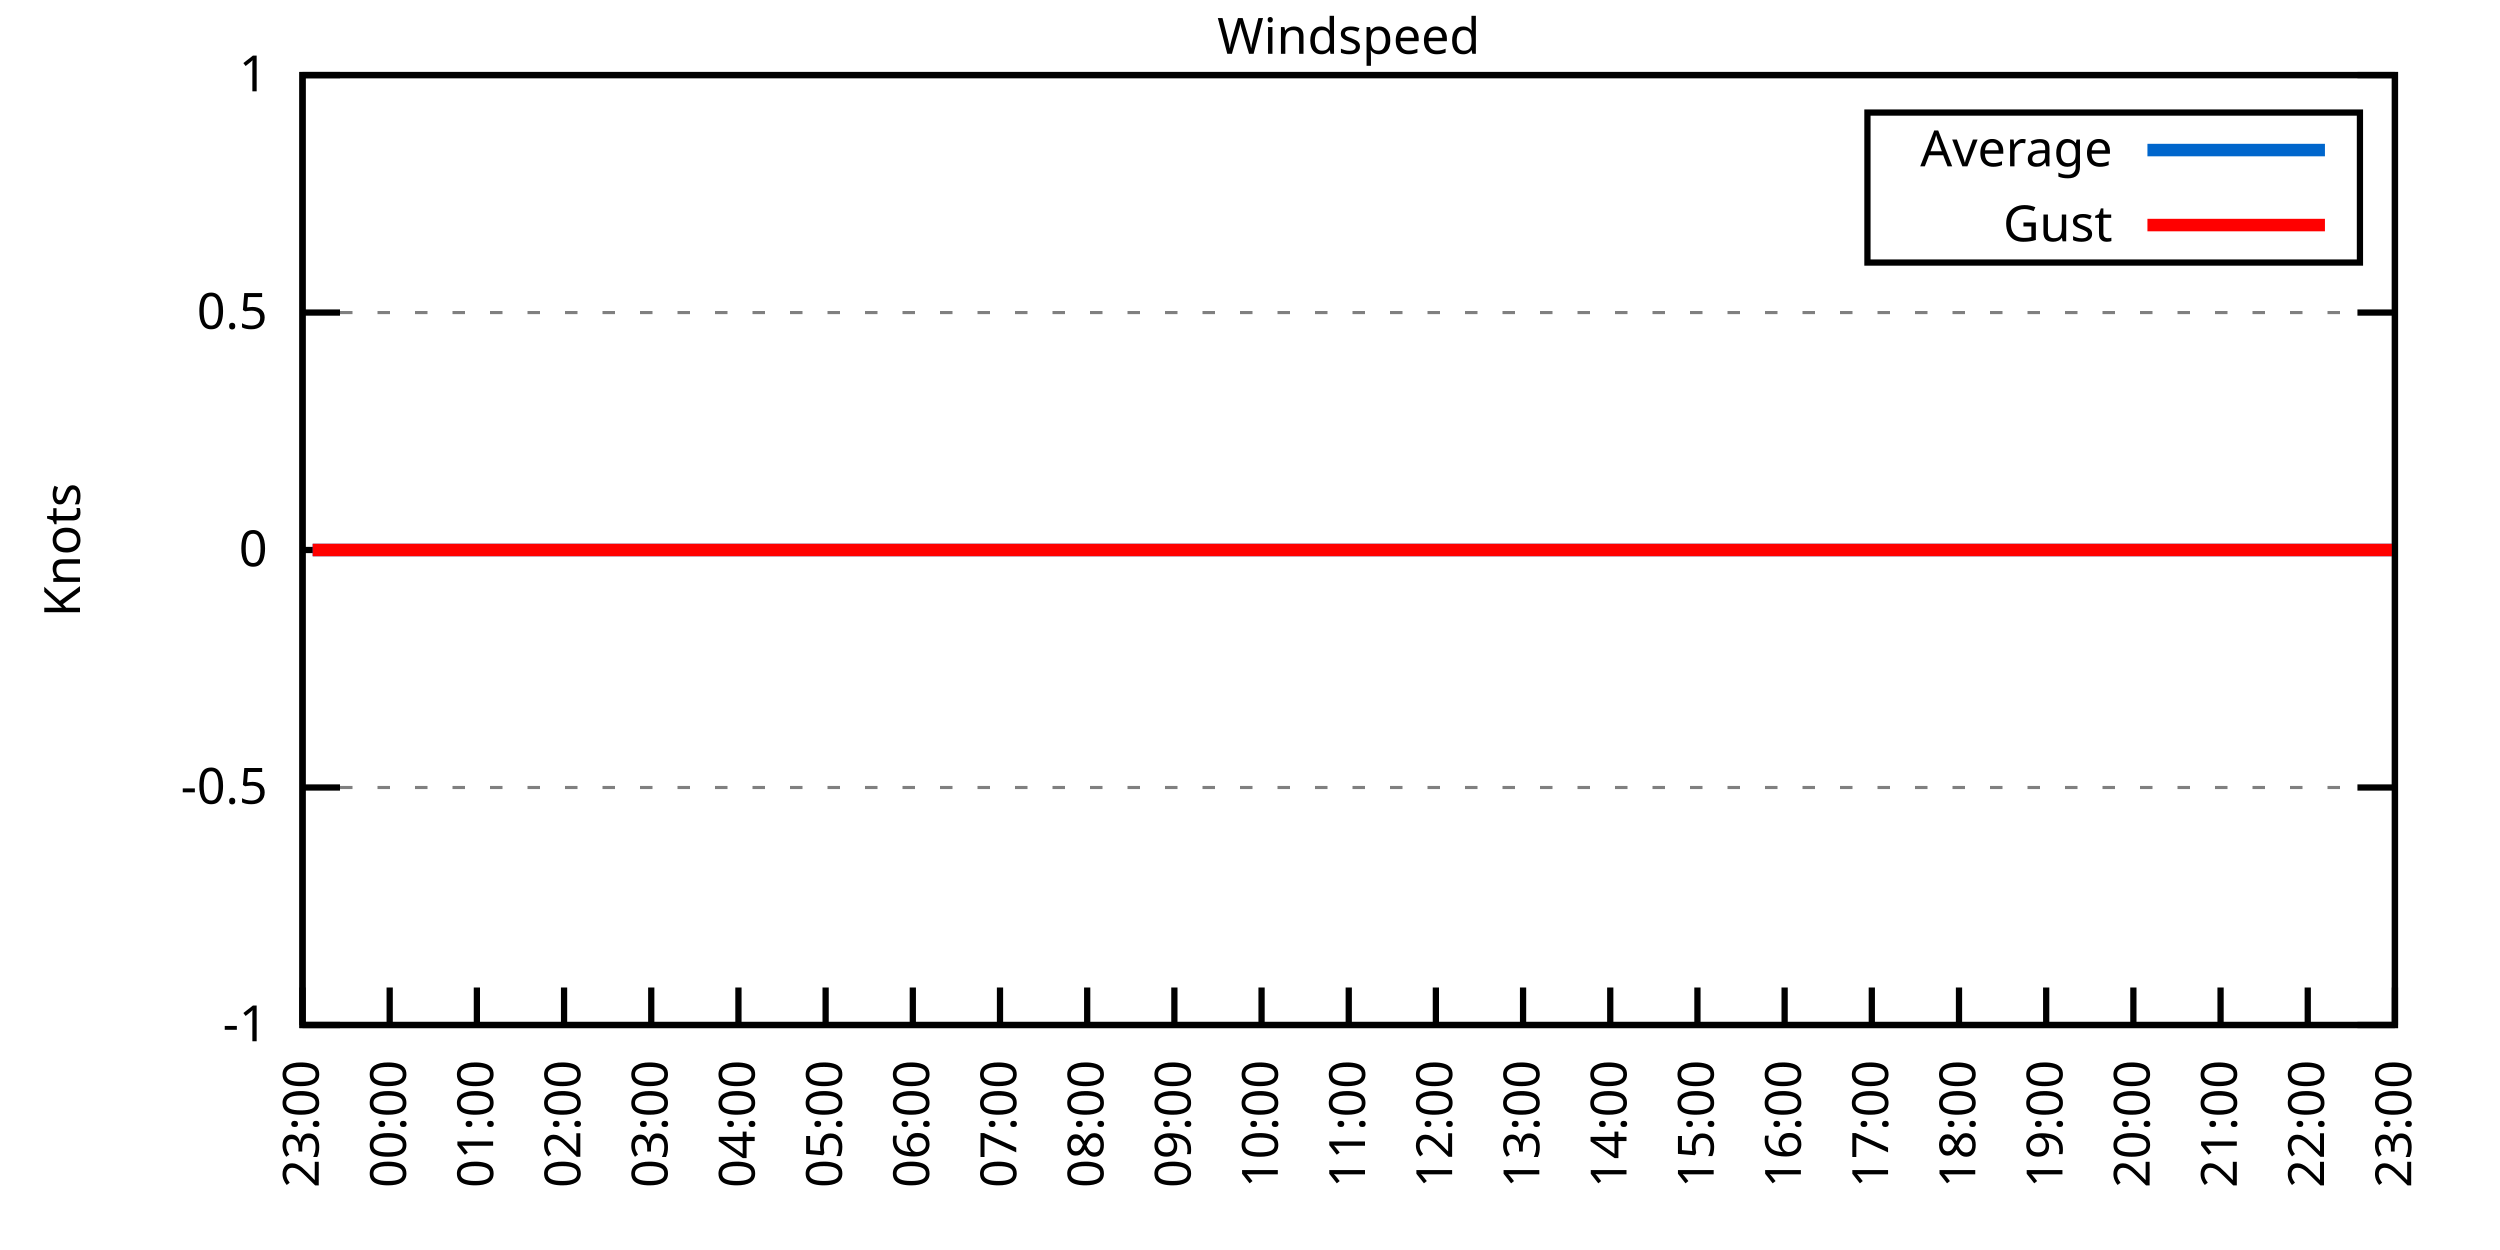
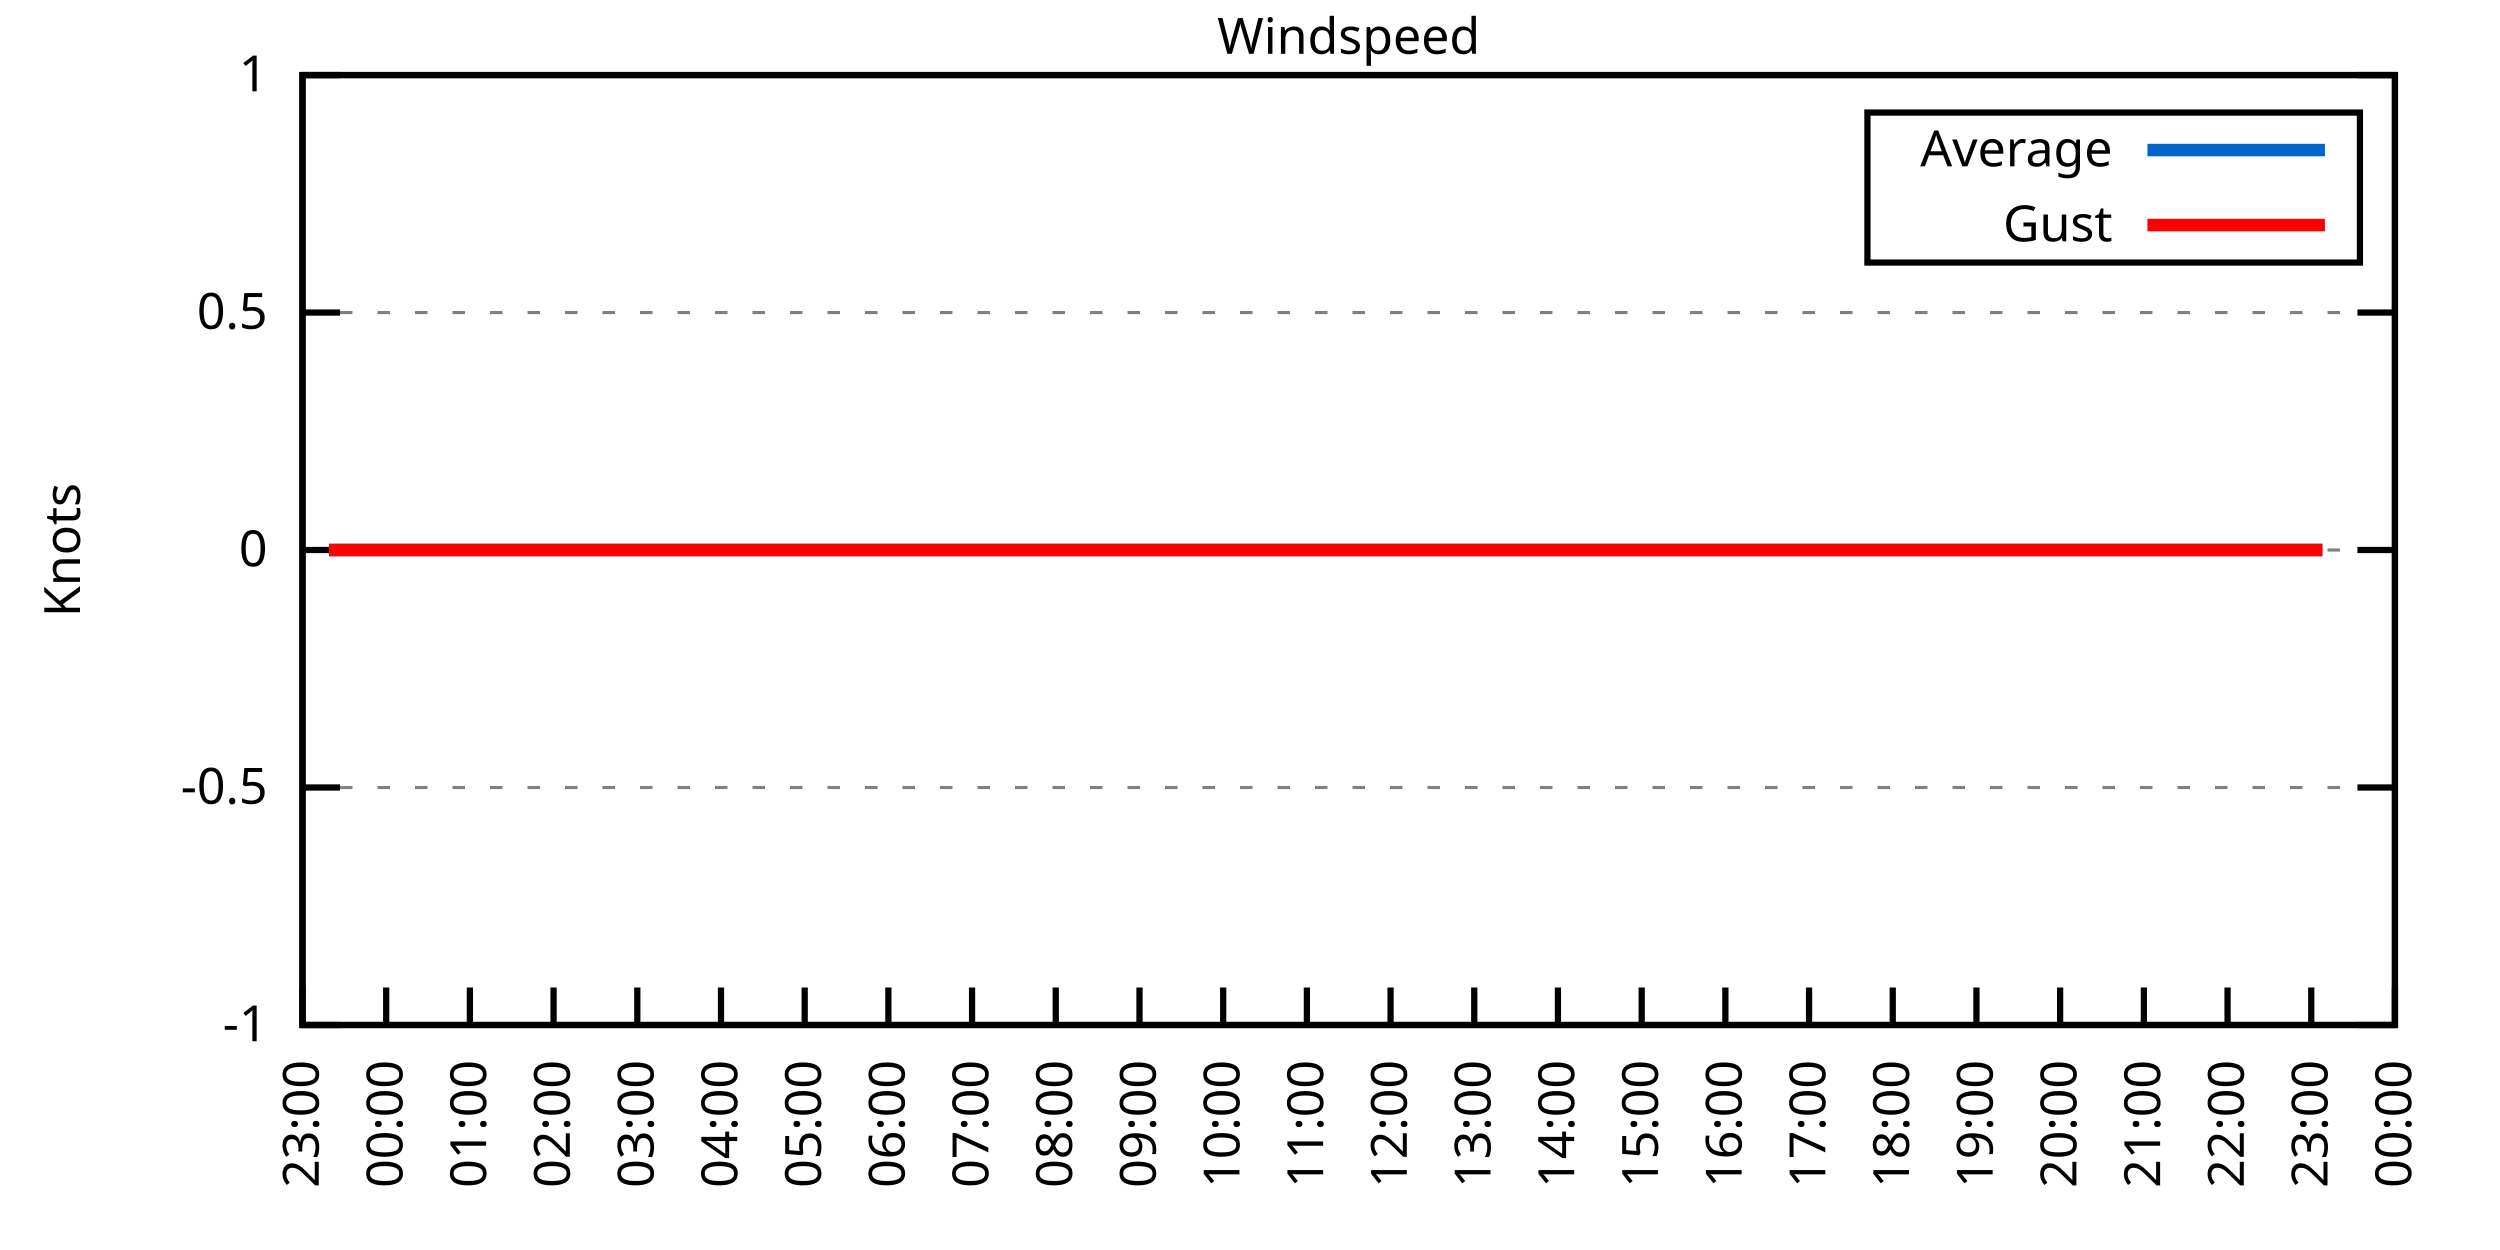
<svg xmlns="http://www.w3.org/2000/svg" xmlns:xlink="http://www.w3.org/1999/xlink" width="400" height="200" viewBox="0 0 400 200">
  <g id="gnuplot_canvas">
    <rect x="0" y="0" width="400" height="200" fill="none" />
    <defs>
      <circle id="gpDot" r="0.5" stroke-width="0.5" stroke="currentColor" />
      <path id="gpPt0" stroke-width="0.333" stroke="currentColor" d="M-1,0 h2 M0,-1 v2" />
      <path id="gpPt1" stroke-width="0.333" stroke="currentColor" d="M-1,-1 L1,1 M1,-1 L-1,1" />
      <path id="gpPt2" stroke-width="0.333" stroke="currentColor" d="M-1,0 L1,0 M0,-1 L0,1 M-1,-1 L1,1 M-1,1 L1,-1" />
      <rect id="gpPt3" stroke-width="0.333" stroke="currentColor" x="-1" y="-1" width="2" height="2" />
      <rect id="gpPt4" stroke-width="0.333" stroke="currentColor" fill="currentColor" x="-1" y="-1" width="2" height="2" />
      <circle id="gpPt5" stroke-width="0.333" stroke="currentColor" cx="0" cy="0" r="1" />
      <use xlink:href="#gpPt5" id="gpPt6" fill="currentColor" stroke="none" />
      <path id="gpPt7" stroke-width="0.333" stroke="currentColor" d="M0,-1.33 L-1.33,0.67 L1.33,0.67 z" />
      <use xlink:href="#gpPt7" id="gpPt8" fill="currentColor" stroke="none" />
      <use xlink:href="#gpPt7" id="gpPt9" stroke="currentColor" transform="rotate(180)" />
      <use xlink:href="#gpPt9" id="gpPt10" fill="currentColor" stroke="none" />
      <use xlink:href="#gpPt3" id="gpPt11" stroke="currentColor" transform="rotate(45)" />
      <use xlink:href="#gpPt11" id="gpPt12" fill="currentColor" stroke="none" />
      <path id="gpPt13" stroke-width="0.333" stroke="currentColor" d="M0,1.330 L1.265,0.411 L0.782,-1.067 L-0.782,-1.076 L-1.265,0.411 z" />
      <use xlink:href="#gpPt13" id="gpPt14" fill="currentColor" stroke="none" />
      <filter id="textbox" filterUnits="objectBoundingBox" x="0" y="0" height="1" width="1">
        <feFlood flood-color="white" flood-opacity="1" result="bgnd" />
        <feComposite in="SourceGraphic" in2="bgnd" operator="atop" />
      </filter>
      <filter id="greybox" filterUnits="objectBoundingBox" x="0" y="0" height="1" width="1">
        <feFlood flood-color="lightgrey" flood-opacity="1" result="grey" />
        <feComposite in="SourceGraphic" in2="grey" operator="atop" />
      </filter>
    </defs>
    <g fill="none" color="white" stroke="currentColor" stroke-width="1.00" stroke-linecap="butt" stroke-linejoin="miter">
</g>
    <g fill="none" color="black" stroke="currentColor" stroke-width="1.00" stroke-linecap="butt" stroke-linejoin="miter">
      <g stroke="none" shape-rendering="crispEdges">
        <polygon fill="rgb(255, 255, 255)" points="48.40,164.00 383.18,164.00 383.18,12.02 48.40,12.02 " />
      </g>
    </g>
    <g fill="none" color="black" stroke="currentColor" stroke-width="1.00" stroke-linecap="butt" stroke-linejoin="miter">
</g>
    <g fill="none" color="black" stroke="black" stroke-width="0.50" stroke-linecap="butt" stroke-linejoin="miter">
</g>
    <g fill="none" color="gray" stroke="currentColor" stroke-width="0.50" stroke-linecap="butt" stroke-linejoin="miter">
      <path stroke="gray" stroke-dasharray="2,4" class="gridline" d="M48.40,164.00 L383.19,164.00  " />
    </g>
    <g fill="none" color="gray" stroke="gray" stroke-width="1.00" stroke-linecap="butt" stroke-linejoin="miter">
</g>
    <g fill="none" color="black" stroke="currentColor" stroke-width="1.00" stroke-linecap="butt" stroke-linejoin="miter">
      <path stroke="black" d="M48.40,164.00 L54.40,164.00 M383.19,164.00 L377.19,164.00  " />
      <g transform="translate(42.80,166.60)" stroke="none" fill="black" font-family="Sans" font-size="8.00" text-anchor="end">
        <text>
          <tspan font-family="Sans">-1</tspan>
        </text>
      </g>
    </g>
    <g fill="none" color="black" stroke="currentColor" stroke-width="1.00" stroke-linecap="butt" stroke-linejoin="miter">
</g>
    <g fill="none" color="black" stroke="black" stroke-width="0.50" stroke-linecap="butt" stroke-linejoin="miter">
</g>
    <g fill="none" color="gray" stroke="currentColor" stroke-width="0.50" stroke-linecap="butt" stroke-linejoin="miter">
      <path stroke="gray" stroke-dasharray="2,4" class="gridline" d="M48.40,126.00 L383.19,126.00  " />
    </g>
    <g fill="none" color="gray" stroke="gray" stroke-width="1.00" stroke-linecap="butt" stroke-linejoin="miter">
</g>
    <g fill="none" color="black" stroke="currentColor" stroke-width="1.00" stroke-linecap="butt" stroke-linejoin="miter">
      <path stroke="black" d="M48.40,126.00 L54.40,126.00 M383.19,126.00 L377.19,126.00  " />
      <g transform="translate(42.80,128.60)" stroke="none" fill="black" font-family="Sans" font-size="8.00" text-anchor="end">
        <text>
          <tspan font-family="Sans">-0.5</tspan>
        </text>
      </g>
    </g>
    <g fill="none" color="black" stroke="currentColor" stroke-width="1.00" stroke-linecap="butt" stroke-linejoin="miter">
</g>
    <g fill="none" color="black" stroke="black" stroke-width="0.50" stroke-linecap="butt" stroke-linejoin="miter">
</g>
    <g fill="none" color="gray" stroke="currentColor" stroke-width="0.50" stroke-linecap="butt" stroke-linejoin="miter">
      <path stroke="gray" stroke-dasharray="2,4" class="gridline" d="M48.40,88.00 L383.19,88.00  " />
    </g>
    <g fill="none" color="gray" stroke="gray" stroke-width="1.00" stroke-linecap="butt" stroke-linejoin="miter">
</g>
    <g fill="none" color="black" stroke="currentColor" stroke-width="1.00" stroke-linecap="butt" stroke-linejoin="miter">
      <path stroke="black" d="M48.40,88.00 L54.40,88.00 M383.19,88.00 L377.19,88.00  " />
      <g transform="translate(42.80,90.60)" stroke="none" fill="black" font-family="Sans" font-size="8.00" text-anchor="end">
        <text>
          <tspan font-family="Sans"> 0</tspan>
        </text>
      </g>
    </g>
    <g fill="none" color="black" stroke="currentColor" stroke-width="1.00" stroke-linecap="butt" stroke-linejoin="miter">
</g>
    <g fill="none" color="black" stroke="black" stroke-width="0.50" stroke-linecap="butt" stroke-linejoin="miter">
</g>
    <g fill="none" color="gray" stroke="currentColor" stroke-width="0.50" stroke-linecap="butt" stroke-linejoin="miter">
      <path stroke="gray" stroke-dasharray="2,4" class="gridline" d="M48.40,50.01 L383.19,50.01  " />
    </g>
    <g fill="none" color="gray" stroke="gray" stroke-width="1.00" stroke-linecap="butt" stroke-linejoin="miter">
</g>
    <g fill="none" color="black" stroke="currentColor" stroke-width="1.00" stroke-linecap="butt" stroke-linejoin="miter">
      <path stroke="black" d="M48.40,50.01 L54.40,50.01 M383.19,50.01 L377.19,50.01  " />
      <g transform="translate(42.80,52.61)" stroke="none" fill="black" font-family="Sans" font-size="8.00" text-anchor="end">
        <text>
          <tspan font-family="Sans"> 0.5</tspan>
        </text>
      </g>
    </g>
    <g fill="none" color="black" stroke="currentColor" stroke-width="1.00" stroke-linecap="butt" stroke-linejoin="miter">
</g>
    <g fill="none" color="black" stroke="black" stroke-width="0.50" stroke-linecap="butt" stroke-linejoin="miter">
</g>
    <g fill="none" color="gray" stroke="currentColor" stroke-width="0.50" stroke-linecap="butt" stroke-linejoin="miter">
      <path stroke="gray" stroke-dasharray="2,4" class="gridline" d="M48.40,12.01 L383.19,12.01  " />
    </g>
    <g fill="none" color="gray" stroke="gray" stroke-width="1.00" stroke-linecap="butt" stroke-linejoin="miter">
</g>
    <g fill="none" color="black" stroke="currentColor" stroke-width="1.00" stroke-linecap="butt" stroke-linejoin="miter">
      <path stroke="black" d="M48.40,12.01 L54.40,12.01 M383.19,12.01 L377.19,12.01  " />
      <g transform="translate(42.80,14.61)" stroke="none" fill="black" font-family="Sans" font-size="8.00" text-anchor="end">
        <text>
          <tspan font-family="Sans"> 1</tspan>
        </text>
      </g>
    </g>
    <g fill="none" color="black" stroke="currentColor" stroke-width="1.00" stroke-linecap="butt" stroke-linejoin="miter">
      <path stroke="black" d="M48.40,164.00 L48.40,158.00  " />
      <g transform="translate(51.00,169.60) rotate(270.00)" stroke="none" fill="black" font-family="Sans" font-size="8.00" text-anchor="end">
        <text>
          <tspan font-family="Sans">23:00</tspan>
        </text>
      </g>
    </g>
    <g fill="none" color="black" stroke="currentColor" stroke-width="1.00" stroke-linecap="butt" stroke-linejoin="miter">
-       <path stroke="black" d="M62.35,164.00 L62.35,158.00  " />
-       <g transform="translate(64.95,169.60) rotate(270.00)" stroke="none" fill="black" font-family="Sans" font-size="8.00" text-anchor="end">
+       <path stroke="black" d="M61.79,164.00 L61.79,158.00  " />
+       <g transform="translate(64.39,169.60) rotate(270.00)" stroke="none" fill="black" font-family="Sans" font-size="8.00" text-anchor="end">
        <text>
          <tspan font-family="Sans">00:00</tspan>
        </text>
      </g>
    </g>
    <g fill="none" color="black" stroke="currentColor" stroke-width="1.00" stroke-linecap="butt" stroke-linejoin="miter">
-       <path stroke="black" d="M76.30,164.00 L76.30,158.00  " />
-       <g transform="translate(78.90,169.60) rotate(270.00)" stroke="none" fill="black" font-family="Sans" font-size="8.00" text-anchor="end">
+       <path stroke="black" d="M75.18,164.00 L75.18,158.00  " />
+       <g transform="translate(77.78,169.60) rotate(270.00)" stroke="none" fill="black" font-family="Sans" font-size="8.00" text-anchor="end">
        <text>
          <tspan font-family="Sans">01:00</tspan>
        </text>
      </g>
    </g>
    <g fill="none" color="black" stroke="currentColor" stroke-width="1.00" stroke-linecap="butt" stroke-linejoin="miter">
-       <path stroke="black" d="M90.25,164.00 L90.25,158.00  " />
-       <g transform="translate(92.85,169.60) rotate(270.00)" stroke="none" fill="black" font-family="Sans" font-size="8.00" text-anchor="end">
+       <path stroke="black" d="M88.57,164.00 L88.57,158.00  " />
+       <g transform="translate(91.17,169.60) rotate(270.00)" stroke="none" fill="black" font-family="Sans" font-size="8.00" text-anchor="end">
        <text>
          <tspan font-family="Sans">02:00</tspan>
        </text>
      </g>
    </g>
    <g fill="none" color="black" stroke="currentColor" stroke-width="1.00" stroke-linecap="butt" stroke-linejoin="miter">
-       <path stroke="black" d="M104.20,164.00 L104.20,158.00  " />
-       <g transform="translate(106.80,169.60) rotate(270.00)" stroke="none" fill="black" font-family="Sans" font-size="8.00" text-anchor="end">
+       <path stroke="black" d="M101.97,164.00 L101.97,158.00  " />
+       <g transform="translate(104.57,169.60) rotate(270.00)" stroke="none" fill="black" font-family="Sans" font-size="8.00" text-anchor="end">
        <text>
          <tspan font-family="Sans">03:00</tspan>
        </text>
      </g>
    </g>
    <g fill="none" color="black" stroke="currentColor" stroke-width="1.00" stroke-linecap="butt" stroke-linejoin="miter">
-       <path stroke="black" d="M118.15,164.00 L118.15,158.00  " />
-       <g transform="translate(120.75,169.60) rotate(270.00)" stroke="none" fill="black" font-family="Sans" font-size="8.00" text-anchor="end">
+       <path stroke="black" d="M115.36,164.00 L115.36,158.00  " />
+       <g transform="translate(117.96,169.60) rotate(270.00)" stroke="none" fill="black" font-family="Sans" font-size="8.00" text-anchor="end">
        <text>
          <tspan font-family="Sans">04:00</tspan>
        </text>
      </g>
    </g>
    <g fill="none" color="black" stroke="currentColor" stroke-width="1.00" stroke-linecap="butt" stroke-linejoin="miter">
-       <path stroke="black" d="M132.10,164.00 L132.10,158.00  " />
-       <g transform="translate(134.70,169.60) rotate(270.00)" stroke="none" fill="black" font-family="Sans" font-size="8.00" text-anchor="end">
+       <path stroke="black" d="M128.75,164.00 L128.75,158.00  " />
+       <g transform="translate(131.35,169.60) rotate(270.00)" stroke="none" fill="black" font-family="Sans" font-size="8.00" text-anchor="end">
        <text>
          <tspan font-family="Sans">05:00</tspan>
        </text>
      </g>
    </g>
    <g fill="none" color="black" stroke="currentColor" stroke-width="1.00" stroke-linecap="butt" stroke-linejoin="miter">
-       <path stroke="black" d="M146.05,164.00 L146.05,158.00  " />
-       <g transform="translate(148.65,169.60) rotate(270.00)" stroke="none" fill="black" font-family="Sans" font-size="8.00" text-anchor="end">
+       <path stroke="black" d="M142.14,164.00 L142.14,158.00  " />
+       <g transform="translate(144.74,169.60) rotate(270.00)" stroke="none" fill="black" font-family="Sans" font-size="8.00" text-anchor="end">
        <text>
          <tspan font-family="Sans">06:00</tspan>
        </text>
      </g>
    </g>
    <g fill="none" color="black" stroke="currentColor" stroke-width="1.00" stroke-linecap="butt" stroke-linejoin="miter">
-       <path stroke="black" d="M160.00,164.00 L160.00,158.00  " />
-       <g transform="translate(162.60,169.60) rotate(270.00)" stroke="none" fill="black" font-family="Sans" font-size="8.00" text-anchor="end">
+       <path stroke="black" d="M155.53,164.00 L155.53,158.00  " />
+       <g transform="translate(158.13,169.60) rotate(270.00)" stroke="none" fill="black" font-family="Sans" font-size="8.00" text-anchor="end">
        <text>
          <tspan font-family="Sans">07:00</tspan>
        </text>
      </g>
    </g>
    <g fill="none" color="black" stroke="currentColor" stroke-width="1.00" stroke-linecap="butt" stroke-linejoin="miter">
-       <path stroke="black" d="M173.95,164.00 L173.95,158.00  " />
-       <g transform="translate(176.55,169.60) rotate(270.00)" stroke="none" fill="black" font-family="Sans" font-size="8.00" text-anchor="end">
+       <path stroke="black" d="M168.92,164.00 L168.92,158.00  " />
+       <g transform="translate(171.52,169.60) rotate(270.00)" stroke="none" fill="black" font-family="Sans" font-size="8.00" text-anchor="end">
        <text>
          <tspan font-family="Sans">08:00</tspan>
        </text>
      </g>
    </g>
    <g fill="none" color="black" stroke="currentColor" stroke-width="1.00" stroke-linecap="butt" stroke-linejoin="miter">
-       <path stroke="black" d="M187.90,164.00 L187.90,158.00  " />
-       <g transform="translate(190.50,169.60) rotate(270.00)" stroke="none" fill="black" font-family="Sans" font-size="8.00" text-anchor="end">
+       <path stroke="black" d="M182.32,164.00 L182.32,158.00  " />
+       <g transform="translate(184.92,169.60) rotate(270.00)" stroke="none" fill="black" font-family="Sans" font-size="8.00" text-anchor="end">
        <text>
          <tspan font-family="Sans">09:00</tspan>
        </text>
      </g>
    </g>
    <g fill="none" color="black" stroke="currentColor" stroke-width="1.00" stroke-linecap="butt" stroke-linejoin="miter">
-       <path stroke="black" d="M201.85,164.00 L201.85,158.00  " />
-       <g transform="translate(204.45,169.60) rotate(270.00)" stroke="none" fill="black" font-family="Sans" font-size="8.00" text-anchor="end">
+       <path stroke="black" d="M195.71,164.00 L195.71,158.00  " />
+       <g transform="translate(198.31,169.60) rotate(270.00)" stroke="none" fill="black" font-family="Sans" font-size="8.00" text-anchor="end">
        <text>
          <tspan font-family="Sans">10:00</tspan>
        </text>
      </g>
    </g>
    <g fill="none" color="black" stroke="currentColor" stroke-width="1.00" stroke-linecap="butt" stroke-linejoin="miter">
-       <path stroke="black" d="M215.80,164.00 L215.80,158.00  " />
-       <g transform="translate(218.40,169.60) rotate(270.00)" stroke="none" fill="black" font-family="Sans" font-size="8.00" text-anchor="end">
+       <path stroke="black" d="M209.10,164.00 L209.10,158.00  " />
+       <g transform="translate(211.70,169.60) rotate(270.00)" stroke="none" fill="black" font-family="Sans" font-size="8.00" text-anchor="end">
        <text>
          <tspan font-family="Sans">11:00</tspan>
        </text>
      </g>
    </g>
    <g fill="none" color="black" stroke="currentColor" stroke-width="1.00" stroke-linecap="butt" stroke-linejoin="miter">
-       <path stroke="black" d="M229.74,164.00 L229.74,158.00  " />
-       <g transform="translate(232.34,169.60) rotate(270.00)" stroke="none" fill="black" font-family="Sans" font-size="8.00" text-anchor="end">
+       <path stroke="black" d="M222.49,164.00 L222.49,158.00  " />
+       <g transform="translate(225.09,169.60) rotate(270.00)" stroke="none" fill="black" font-family="Sans" font-size="8.00" text-anchor="end">
        <text>
          <tspan font-family="Sans">12:00</tspan>
        </text>
      </g>
    </g>
    <g fill="none" color="black" stroke="currentColor" stroke-width="1.00" stroke-linecap="butt" stroke-linejoin="miter">
-       <path stroke="black" d="M243.69,164.00 L243.69,158.00  " />
-       <g transform="translate(246.29,169.60) rotate(270.00)" stroke="none" fill="black" font-family="Sans" font-size="8.00" text-anchor="end">
+       <path stroke="black" d="M235.88,164.00 L235.88,158.00  " />
+       <g transform="translate(238.48,169.60) rotate(270.00)" stroke="none" fill="black" font-family="Sans" font-size="8.00" text-anchor="end">
        <text>
          <tspan font-family="Sans">13:00</tspan>
        </text>
      </g>
    </g>
    <g fill="none" color="black" stroke="currentColor" stroke-width="1.00" stroke-linecap="butt" stroke-linejoin="miter">
-       <path stroke="black" d="M257.64,164.00 L257.64,158.00  " />
-       <g transform="translate(260.24,169.60) rotate(270.00)" stroke="none" fill="black" font-family="Sans" font-size="8.00" text-anchor="end">
+       <path stroke="black" d="M249.27,164.00 L249.27,158.00  " />
+       <g transform="translate(251.87,169.60) rotate(270.00)" stroke="none" fill="black" font-family="Sans" font-size="8.00" text-anchor="end">
        <text>
          <tspan font-family="Sans">14:00</tspan>
        </text>
      </g>
    </g>
    <g fill="none" color="black" stroke="currentColor" stroke-width="1.00" stroke-linecap="butt" stroke-linejoin="miter">
-       <path stroke="black" d="M271.59,164.00 L271.59,158.00  " />
-       <g transform="translate(274.19,169.60) rotate(270.00)" stroke="none" fill="black" font-family="Sans" font-size="8.00" text-anchor="end">
+       <path stroke="black" d="M262.67,164.00 L262.67,158.00  " />
+       <g transform="translate(265.27,169.60) rotate(270.00)" stroke="none" fill="black" font-family="Sans" font-size="8.00" text-anchor="end">
        <text>
          <tspan font-family="Sans">15:00</tspan>
        </text>
      </g>
    </g>
    <g fill="none" color="black" stroke="currentColor" stroke-width="1.00" stroke-linecap="butt" stroke-linejoin="miter">
-       <path stroke="black" d="M285.54,164.00 L285.54,158.00  " />
-       <g transform="translate(288.14,169.60) rotate(270.00)" stroke="none" fill="black" font-family="Sans" font-size="8.00" text-anchor="end">
+       <path stroke="black" d="M276.06,164.00 L276.06,158.00  " />
+       <g transform="translate(278.66,169.60) rotate(270.00)" stroke="none" fill="black" font-family="Sans" font-size="8.00" text-anchor="end">
        <text>
          <tspan font-family="Sans">16:00</tspan>
        </text>
      </g>
    </g>
    <g fill="none" color="black" stroke="currentColor" stroke-width="1.00" stroke-linecap="butt" stroke-linejoin="miter">
-       <path stroke="black" d="M299.49,164.00 L299.49,158.00  " />
-       <g transform="translate(302.09,169.60) rotate(270.00)" stroke="none" fill="black" font-family="Sans" font-size="8.00" text-anchor="end">
+       <path stroke="black" d="M289.45,164.00 L289.45,158.00  " />
+       <g transform="translate(292.05,169.60) rotate(270.00)" stroke="none" fill="black" font-family="Sans" font-size="8.00" text-anchor="end">
        <text>
          <tspan font-family="Sans">17:00</tspan>
        </text>
      </g>
    </g>
    <g fill="none" color="black" stroke="currentColor" stroke-width="1.00" stroke-linecap="butt" stroke-linejoin="miter">
-       <path stroke="black" d="M313.44,164.00 L313.44,158.00  " />
-       <g transform="translate(316.04,169.60) rotate(270.00)" stroke="none" fill="black" font-family="Sans" font-size="8.00" text-anchor="end">
+       <path stroke="black" d="M302.84,164.00 L302.84,158.00  " />
+       <g transform="translate(305.44,169.60) rotate(270.00)" stroke="none" fill="black" font-family="Sans" font-size="8.00" text-anchor="end">
        <text>
          <tspan font-family="Sans">18:00</tspan>
        </text>
      </g>
    </g>
    <g fill="none" color="black" stroke="currentColor" stroke-width="1.00" stroke-linecap="butt" stroke-linejoin="miter">
-       <path stroke="black" d="M327.39,164.00 L327.39,158.00  " />
-       <g transform="translate(329.99,169.60) rotate(270.00)" stroke="none" fill="black" font-family="Sans" font-size="8.00" text-anchor="end">
+       <path stroke="black" d="M316.23,164.00 L316.23,158.00  " />
+       <g transform="translate(318.83,169.60) rotate(270.00)" stroke="none" fill="black" font-family="Sans" font-size="8.00" text-anchor="end">
        <text>
          <tspan font-family="Sans">19:00</tspan>
        </text>
      </g>
    </g>
    <g fill="none" color="black" stroke="currentColor" stroke-width="1.00" stroke-linecap="butt" stroke-linejoin="miter">
-       <path stroke="black" d="M341.34,164.00 L341.34,158.00  " />
-       <g transform="translate(343.94,169.60) rotate(270.00)" stroke="none" fill="black" font-family="Sans" font-size="8.00" text-anchor="end">
+       <path stroke="black" d="M329.62,164.00 L329.62,158.00  " />
+       <g transform="translate(332.22,169.60) rotate(270.00)" stroke="none" fill="black" font-family="Sans" font-size="8.00" text-anchor="end">
        <text>
          <tspan font-family="Sans">20:00</tspan>
        </text>
      </g>
    </g>
    <g fill="none" color="black" stroke="currentColor" stroke-width="1.00" stroke-linecap="butt" stroke-linejoin="miter">
-       <path stroke="black" d="M355.29,164.00 L355.29,158.00  " />
-       <g transform="translate(357.89,169.60) rotate(270.00)" stroke="none" fill="black" font-family="Sans" font-size="8.00" text-anchor="end">
+       <path stroke="black" d="M343.02,164.00 L343.02,158.00  " />
+       <g transform="translate(345.62,169.60) rotate(270.00)" stroke="none" fill="black" font-family="Sans" font-size="8.00" text-anchor="end">
        <text>
          <tspan font-family="Sans">21:00</tspan>
        </text>
      </g>
    </g>
    <g fill="none" color="black" stroke="currentColor" stroke-width="1.00" stroke-linecap="butt" stroke-linejoin="miter">
-       <path stroke="black" d="M369.24,164.00 L369.24,158.00  " />
-       <g transform="translate(371.84,169.60) rotate(270.00)" stroke="none" fill="black" font-family="Sans" font-size="8.00" text-anchor="end">
+       <path stroke="black" d="M356.41,164.00 L356.41,158.00  " />
+       <g transform="translate(359.01,169.60) rotate(270.00)" stroke="none" fill="black" font-family="Sans" font-size="8.00" text-anchor="end">
        <text>
          <tspan font-family="Sans">22:00</tspan>
+         </text>
+       </g>
+     </g>
+     <g fill="none" color="black" stroke="currentColor" stroke-width="1.00" stroke-linecap="butt" stroke-linejoin="miter">
+       <path stroke="black" d="M369.80,164.00 L369.80,158.00  " />
+       <g transform="translate(372.40,169.60) rotate(270.00)" stroke="none" fill="black" font-family="Sans" font-size="8.00" text-anchor="end">
+         <text>
+           <tspan font-family="Sans">23:00</tspan>
        </text>
      </g>
    </g>
    <g fill="none" color="black" stroke="currentColor" stroke-width="1.00" stroke-linecap="butt" stroke-linejoin="miter">
      <path stroke="black" d="M383.19,164.00 L383.19,158.00  " />
      <g transform="translate(385.79,169.60) rotate(270.00)" stroke="none" fill="black" font-family="Sans" font-size="8.00" text-anchor="end">
        <text>
-           <tspan font-family="Sans">23:00</tspan>
+           <tspan font-family="Sans">00:00</tspan>
        </text>
      </g>
    </g>
    <g fill="none" color="black" stroke="currentColor" stroke-width="1.00" stroke-linecap="butt" stroke-linejoin="miter">
</g>
    <g fill="none" color="black" stroke="currentColor" stroke-width="1.00" stroke-linecap="butt" stroke-linejoin="miter">
      <path stroke="black" d="M48.40,12.01 L48.40,164.00 L383.19,164.00 L383.19,12.01 L48.40,12.01 Z  " />
    </g>
    <g fill="none" color="black" stroke="currentColor" stroke-width="1.00" stroke-linecap="butt" stroke-linejoin="miter">
</g>
    <g fill="none" color="black" stroke="currentColor" stroke-width="1.00" stroke-linecap="butt" stroke-linejoin="miter">
      <path stroke="black" d="M298.79,42.01 L298.79,18.01 L377.59,18.01 L377.59,42.01 L298.79,42.01 Z  " />
    </g>
    <g id="Windspeed_plot_1">
      <g fill="none" color="white" stroke="black" stroke-width="2.00" stroke-linecap="butt" stroke-linejoin="miter">
</g>
      <g fill="none" color="black" stroke="currentColor" stroke-width="2.00" stroke-linecap="butt" stroke-linejoin="miter">
        <g transform="translate(337.99,26.61)" stroke="none" fill="black" font-family="Sans" font-size="8.00" text-anchor="end">
          <text>
            <tspan font-family="Sans">Average</tspan>
          </text>
        </g>
      </g>
      <g fill="none" color="black" stroke="currentColor" stroke-width="2.00" stroke-linecap="butt" stroke-linejoin="miter">
-         <path stroke="rgb(  0, 102, 204)" d="M343.59,24.01 L371.99,24.01 M50.03,88.00 L52.82,88.00 L54.91,88.00 L57.23,88.00 L59.79,88.00 L62.12,88.00   L63.98,88.00 L66.30,88.00 L68.86,88.00 L70.95,88.00 L73.51,88.00 L76.07,88.00 L77.93,88.00 L80.72,88.00   L83.04,88.00 L84.90,88.00 L87.23,88.00 L89.55,88.00 L91.88,88.00 L94.67,88.00 L96.99,88.00 L99.08,88.00   L101.41,88.00 L103.97,88.00 L106.06,88.00 L108.15,88.00 L110.48,88.00 L112.80,88.00 L115.13,88.00 L117.45,88.00   L120.24,88.00 L122.10,88.00 L124.43,88.00 L126.98,88.00 L129.54,88.00 L131.63,88.00 L134.19,88.00 L136.05,88.00   L138.37,88.00 L140.93,88.00 L143.49,88.00 L145.35,88.00 L147.91,88.00 L150.46,88.00 L152.32,88.00 L155.11,88.00   L157.21,88.00 L159.76,88.00 L161.86,88.00 L164.18,88.00 L166.74,88.00 L168.83,88.00 L171.39,88.00 L173.71,88.00   L175.57,88.00 L177.43,88.00 L180.46,88.00 L182.78,88.00 L185.11,88.00 L187.66,88.00 L189.76,88.00 L192.31,88.00   L194.17,88.00 L196.73,88.00 L199.06,88.00 L201.61,88.00 L203.47,88.00 L206.03,88.00 L208.36,88.00 L210.91,88.00   L213.01,88.00 L215.56,88.00 L217.65,88.00 L220.21,88.00 L222.30,88.00 L224.86,88.00 L227.19,88.00 L229.05,88.00   L231.37,88.00 L233.93,88.00 L236.49,88.00 L238.81,88.00 L241.14,88.00 L243.00,88.00 L245.79,88.00 L247.88,88.00   L250.20,88.00 L252.76,88.00 L254.85,88.00 L257.41,88.00 L259.27,88.00 L262.06,88.00 L264.39,88.00 L266.71,88.00   L268.80,88.00 L271.36,88.00 L273.45,88.00 L276.01,88.00 L278.34,88.00 L280.43,88.00 L282.75,88.00 L284.85,88.00   L287.64,88.00 L289.73,88.00 L292.29,88.00 L294.61,88.00 L296.94,88.00 L299.26,88.00 L301.12,88.00 L303.91,88.00   L306.00,88.00 L308.56,88.00 L310.42,88.00 L312.98,88.00 L315.07,88.00 L317.39,88.00 L320.18,88.00 L322.51,88.00   L324.37,88.00 L326.93,88.00 L329.02,88.00 L331.58,88.00 L334.13,88.00 L335.99,88.00 L338.78,88.00 L340.64,88.00   L343.43,88.00 L345.53,88.00 L347.62,88.00 L350.18,88.00 L352.73,88.00 L354.59,88.00 L357.38,88.00 L359.48,88.00   L361.57,88.00 L364.13,88.00 L366.68,88.00 L368.54,88.00 L371.33,88.00 L373.19,88.00 L375.98,88.00 L377.84,88.00   L380.40,88.00 L382.96,88.00  " />
+         <path stroke="rgb(  0, 102, 204)" d="M343.59,24.01 L371.99,24.01 M52.64,88.00 L54.65,88.00 L56.88,88.00 L59.34,88.00 L61.57,88.00 L63.35,88.00   L65.59,88.00 L68.04,88.00 L70.05,88.00 L72.50,88.00 L74.96,88.00 L76.75,88.00 L79.42,88.00 L81.66,88.00   L83.44,88.00 L85.67,88.00 L87.91,88.00 L90.14,88.00 L92.82,88.00 L95.05,88.00 L97.06,88.00 L99.29,88.00   L101.74,88.00 L103.75,88.00 L105.76,88.00 L107.99,88.00 L110.22,88.00 L112.46,88.00 L114.69,88.00 L117.37,88.00   L119.15,88.00 L121.38,88.00 L123.84,88.00 L126.29,88.00 L128.30,88.00 L130.76,88.00 L132.54,88.00 L134.78,88.00   L137.23,88.00 L139.69,88.00 L141.47,88.00 L143.93,88.00 L146.38,88.00 L148.17,88.00 L150.85,88.00 L152.85,88.00   L155.31,88.00 L157.32,88.00 L159.55,88.00 L162.01,88.00 L164.01,88.00 L166.47,88.00 L168.70,88.00 L170.49,88.00   L172.27,88.00 L175.17,88.00 L177.41,88.00 L179.64,88.00 L182.09,88.00 L184.10,88.00 L186.56,88.00 L188.34,88.00   L190.80,88.00 L193.03,88.00 L195.48,88.00 L197.27,88.00 L199.73,88.00 L201.96,88.00 L204.41,88.00 L206.42,88.00   L208.88,88.00 L210.88,88.00 L213.34,88.00 L215.35,88.00 L217.80,88.00 L220.04,88.00 L221.82,88.00 L224.05,88.00   L226.51,88.00 L228.96,88.00 L231.20,88.00 L233.43,88.00 L235.21,88.00 L237.89,88.00 L239.90,88.00 L242.13,88.00   L244.59,88.00 L246.60,88.00 L249.05,88.00 L250.84,88.00 L253.51,88.00 L255.75,88.00 L257.98,88.00 L259.99,88.00   L262.44,88.00 L264.45,88.00 L266.91,88.00 L269.14,88.00 L271.15,88.00 L273.38,88.00 L275.39,88.00 L278.07,88.00   L280.07,88.00 L282.53,88.00 L284.76,88.00 L286.99,88.00 L289.23,88.00 L291.01,88.00 L293.69,88.00 L295.70,88.00   L298.15,88.00 L299.94,88.00 L302.39,88.00 L304.40,88.00 L306.63,88.00 L309.31,88.00 L311.54,88.00 L313.33,88.00   L315.79,88.00 L317.79,88.00 L320.25,88.00 L322.70,88.00 L324.49,88.00 L327.17,88.00 L328.95,88.00 L331.63,88.00   L333.64,88.00 L335.65,88.00 L338.10,88.00 L340.56,88.00 L342.35,88.00 L345.02,88.00 L347.03,88.00 L349.04,88.00   L351.50,88.00 L353.95,88.00 L355.74,88.00 L358.42,88.00 L360.20,88.00 L362.88,88.00 L364.66,88.00 L367.12,88.00   L369.58,88.00 L371.58,88.00  " />
      </g>
    </g>
    <g id="Windspeed_plot_2">
      <g fill="none" color="black" stroke="currentColor" stroke-width="2.00" stroke-linecap="butt" stroke-linejoin="miter">
        <g transform="translate(337.99,38.61)" stroke="none" fill="black" font-family="Sans" font-size="8.00" text-anchor="end">
          <text>
            <tspan font-family="Sans">Gust</tspan>
          </text>
        </g>
      </g>
      <g fill="none" color="black" stroke="currentColor" stroke-width="2.00" stroke-linecap="butt" stroke-linejoin="miter">
-         <path stroke="rgb(255,   0,   0)" d="M343.59,36.01 L371.99,36.01 M50.03,88.00 L52.82,88.00 L54.91,88.00 L57.23,88.00 L59.79,88.00 L62.12,88.00   L63.98,88.00 L66.30,88.00 L68.86,88.00 L70.95,88.00 L73.51,88.00 L76.07,88.00 L77.93,88.00 L80.72,88.00   L83.04,88.00 L84.90,88.00 L87.23,88.00 L89.55,88.00 L91.88,88.00 L94.67,88.00 L96.99,88.00 L99.08,88.00   L101.41,88.00 L103.97,88.00 L106.06,88.00 L108.15,88.00 L110.48,88.00 L112.80,88.00 L115.13,88.00 L117.45,88.00   L120.24,88.00 L122.10,88.00 L124.43,88.00 L126.98,88.00 L129.54,88.00 L131.63,88.00 L134.19,88.00 L136.05,88.00   L138.37,88.00 L140.93,88.00 L143.49,88.00 L145.35,88.00 L147.91,88.00 L150.46,88.00 L152.32,88.00 L155.11,88.00   L157.21,88.00 L159.76,88.00 L161.86,88.00 L164.18,88.00 L166.74,88.00 L168.83,88.00 L171.39,88.00 L173.71,88.00   L175.57,88.00 L177.43,88.00 L180.46,88.00 L182.78,88.00 L185.11,88.00 L187.66,88.00 L189.76,88.00 L192.31,88.00   L194.17,88.00 L196.73,88.00 L199.06,88.00 L201.61,88.00 L203.47,88.00 L206.03,88.00 L208.36,88.00 L210.91,88.00   L213.01,88.00 L215.56,88.00 L217.65,88.00 L220.21,88.00 L222.30,88.00 L224.86,88.00 L227.19,88.00 L229.05,88.00   L231.37,88.00 L233.93,88.00 L236.49,88.00 L238.81,88.00 L241.14,88.00 L243.00,88.00 L245.79,88.00 L247.88,88.00   L250.20,88.00 L252.76,88.00 L254.85,88.00 L257.41,88.00 L259.27,88.00 L262.06,88.00 L264.39,88.00 L266.71,88.00   L268.80,88.00 L271.36,88.00 L273.45,88.00 L276.01,88.00 L278.34,88.00 L280.43,88.00 L282.75,88.00 L284.85,88.00   L287.64,88.00 L289.73,88.00 L292.29,88.00 L294.61,88.00 L296.94,88.00 L299.26,88.00 L301.12,88.00 L303.91,88.00   L306.00,88.00 L308.56,88.00 L310.42,88.00 L312.98,88.00 L315.07,88.00 L317.39,88.00 L320.18,88.00 L322.51,88.00   L324.37,88.00 L326.93,88.00 L329.02,88.00 L331.58,88.00 L334.13,88.00 L335.99,88.00 L338.78,88.00 L340.64,88.00   L343.43,88.00 L345.53,88.00 L347.62,88.00 L350.18,88.00 L352.73,88.00 L354.59,88.00 L357.38,88.00 L359.48,88.00   L361.57,88.00 L364.13,88.00 L366.68,88.00 L368.54,88.00 L371.33,88.00 L373.19,88.00 L375.98,88.00 L377.84,88.00   L380.40,88.00 L382.96,88.00  " />
+         <path stroke="rgb(255,   0,   0)" d="M343.59,36.01 L371.99,36.01 M52.64,88.00 L54.65,88.00 L56.88,88.00 L59.34,88.00 L61.57,88.00 L63.35,88.00   L65.59,88.00 L68.04,88.00 L70.05,88.00 L72.50,88.00 L74.96,88.00 L76.75,88.00 L79.42,88.00 L81.66,88.00   L83.44,88.00 L85.67,88.00 L87.91,88.00 L90.14,88.00 L92.82,88.00 L95.05,88.00 L97.06,88.00 L99.29,88.00   L101.74,88.00 L103.75,88.00 L105.76,88.00 L107.99,88.00 L110.22,88.00 L112.46,88.00 L114.69,88.00 L117.37,88.00   L119.15,88.00 L121.38,88.00 L123.84,88.00 L126.29,88.00 L128.30,88.00 L130.76,88.00 L132.54,88.00 L134.78,88.00   L137.23,88.00 L139.69,88.00 L141.47,88.00 L143.93,88.00 L146.38,88.00 L148.17,88.00 L150.85,88.00 L152.85,88.00   L155.31,88.00 L157.32,88.00 L159.55,88.00 L162.01,88.00 L164.01,88.00 L166.47,88.00 L168.70,88.00 L170.49,88.00   L172.27,88.00 L175.17,88.00 L177.41,88.00 L179.64,88.00 L182.09,88.00 L184.10,88.00 L186.56,88.00 L188.34,88.00   L190.80,88.00 L193.03,88.00 L195.48,88.00 L197.27,88.00 L199.73,88.00 L201.96,88.00 L204.41,88.00 L206.42,88.00   L208.88,88.00 L210.88,88.00 L213.34,88.00 L215.35,88.00 L217.80,88.00 L220.04,88.00 L221.82,88.00 L224.05,88.00   L226.51,88.00 L228.96,88.00 L231.20,88.00 L233.43,88.00 L235.21,88.00 L237.89,88.00 L239.90,88.00 L242.13,88.00   L244.59,88.00 L246.60,88.00 L249.05,88.00 L250.84,88.00 L253.51,88.00 L255.75,88.00 L257.98,88.00 L259.99,88.00   L262.44,88.00 L264.45,88.00 L266.91,88.00 L269.14,88.00 L271.15,88.00 L273.38,88.00 L275.39,88.00 L278.07,88.00   L280.07,88.00 L282.53,88.00 L284.76,88.00 L286.99,88.00 L289.23,88.00 L291.01,88.00 L293.69,88.00 L295.70,88.00   L298.15,88.00 L299.94,88.00 L302.39,88.00 L304.40,88.00 L306.63,88.00 L309.31,88.00 L311.54,88.00 L313.33,88.00   L315.79,88.00 L317.79,88.00 L320.25,88.00 L322.70,88.00 L324.49,88.00 L327.17,88.00 L328.95,88.00 L331.63,88.00   L333.64,88.00 L335.65,88.00 L338.10,88.00 L340.56,88.00 L342.35,88.00 L345.02,88.00 L347.03,88.00 L349.04,88.00   L351.50,88.00 L353.95,88.00 L355.74,88.00 L358.42,88.00 L360.20,88.00 L362.88,88.00 L364.66,88.00 L367.12,88.00   L369.58,88.00 L371.58,88.00  " />
      </g>
    </g>
    <g fill="none" color="black" stroke="currentColor" stroke-width="2.00" stroke-linecap="butt" stroke-linejoin="miter">
</g>
    <g fill="none" color="black" stroke="black" stroke-width="1.00" stroke-linecap="butt" stroke-linejoin="miter">
</g>
    <g fill="none" color="black" stroke="currentColor" stroke-width="1.00" stroke-linecap="butt" stroke-linejoin="miter">
      <path stroke="black" d="M48.40,12.01 L48.40,164.00 L383.19,164.00 L383.19,12.01 L48.40,12.01 Z  " />
      <g transform="translate(12.80,88.01) rotate(270.00)" stroke="none" fill="black" font-family="Sans" font-size="8.00" text-anchor="middle">
        <text>
          <tspan font-family="Sans">Knots</tspan>
        </text>
      </g>
    </g>
    <g fill="none" color="black" stroke="currentColor" stroke-width="1.00" stroke-linecap="butt" stroke-linejoin="miter">
</g>
    <g fill="none" color="black" stroke="currentColor" stroke-width="1.00" stroke-linecap="butt" stroke-linejoin="miter">
      <g transform="translate(215.79,8.61)" stroke="none" fill="black" font-family="Sans" font-size="8.00" text-anchor="middle">
        <text>
          <tspan font-family="Sans">Windspeed</tspan>
        </text>
      </g>
    </g>
    <g fill="none" color="black" stroke="currentColor" stroke-width="1.00" stroke-linecap="butt" stroke-linejoin="miter">
</g>
  </g>
</svg>
